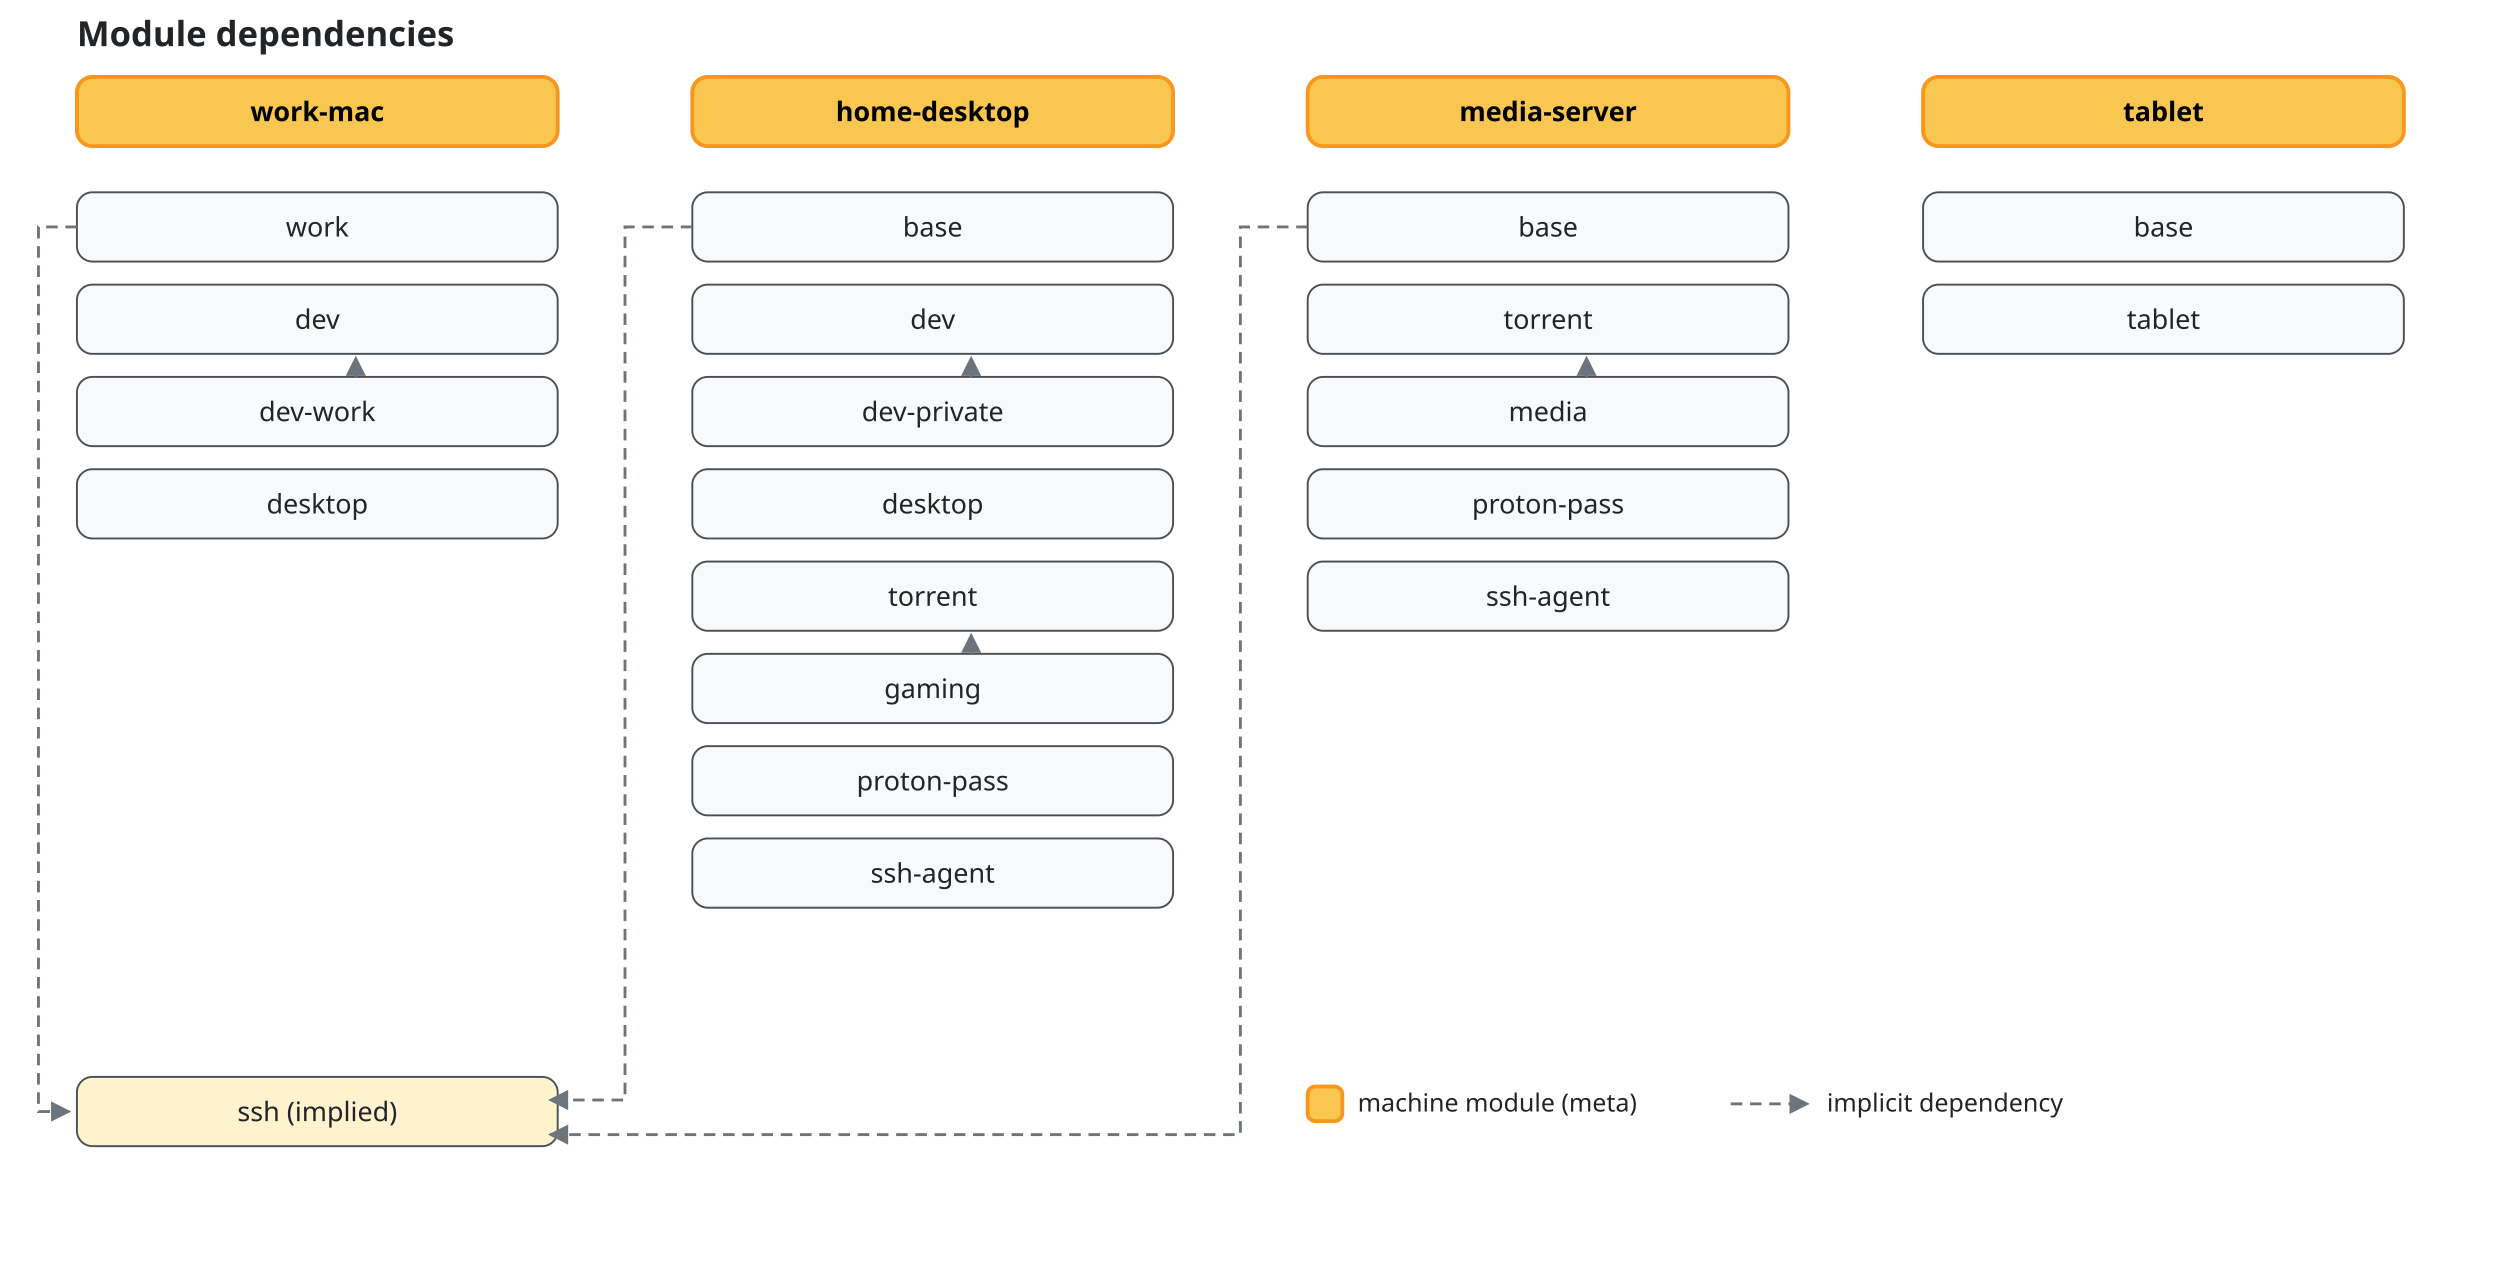
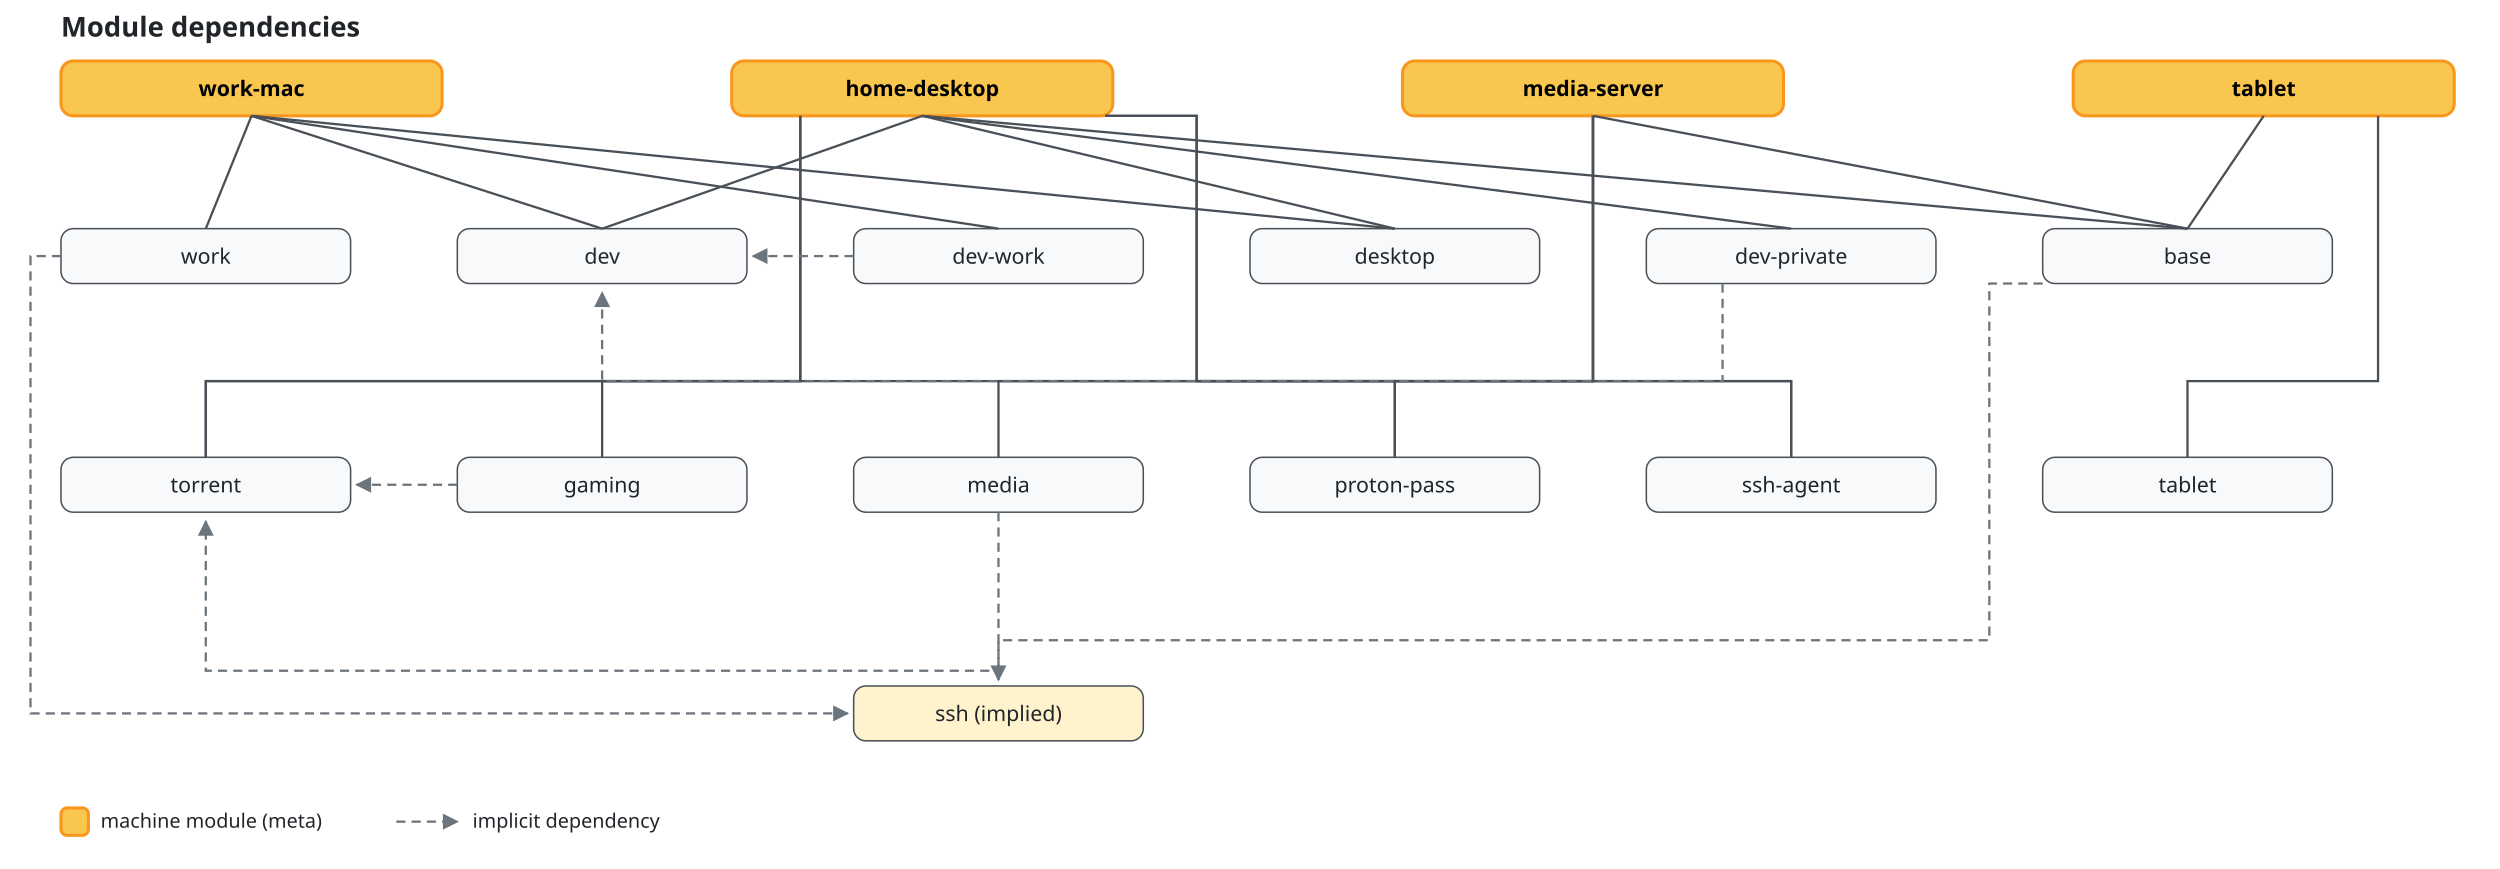
- <svg xmlns="http://www.w3.org/2000/svg" width="1300" height="660" viewBox="0 0 1300 660" font-family="sans-serif">
+ <svg xmlns="http://www.w3.org/2000/svg" width="1640" height="570" viewBox="0 0 1640 570" font-family="sans-serif">
  <defs>
    <marker id="arr" viewBox="0 0 10 10" refX="9" refY="5" markerWidth="7" markerHeight="7" orient="auto-start-reverse">
      <path d="M 0 0 L 10 5 L 0 10 z" fill="#6c757d" />
    </marker>
  </defs>
  <text x="40" y="24" font-size="18" font-weight="bold" fill="#212529">Module dependencies</text>
  <g font-size="14" text-anchor="middle">
    <rect x="40" y="40" width="250" height="36" rx="8" fill="#f9c74f" stroke="#f8961e" stroke-width="2" />
    <text x="165" y="63" font-weight="bold" fill="#000">work-mac</text>
-     <rect x="360" y="40" width="250" height="36" rx="8" fill="#f9c74f" stroke="#f8961e" stroke-width="2" />
-     <text x="485" y="63" font-weight="bold" fill="#000">home-desktop</text>
-     <rect x="680" y="40" width="250" height="36" rx="8" fill="#f9c74f" stroke="#f8961e" stroke-width="2" />
-     <text x="805" y="63" font-weight="bold" fill="#000">media-server</text>
-     <rect x="1000" y="40" width="250" height="36" rx="8" fill="#f9c74f" stroke="#f8961e" stroke-width="2" />
-     <text x="1125" y="63" font-weight="bold" fill="#000">tablet</text>
+     <rect x="480" y="40" width="250" height="36" rx="8" fill="#f9c74f" stroke="#f8961e" stroke-width="2" />
+     <text x="605" y="63" font-weight="bold" fill="#000">home-desktop</text>
+     <rect x="920" y="40" width="250" height="36" rx="8" fill="#f9c74f" stroke="#f8961e" stroke-width="2" />
+     <text x="1045" y="63" font-weight="bold" fill="#000">media-server</text>
+     <rect x="1360" y="40" width="250" height="36" rx="8" fill="#f9c74f" stroke="#f8961e" stroke-width="2" />
+     <text x="1485" y="63" font-weight="bold" fill="#000">tablet</text>
  </g>
  <g font-size="14" text-anchor="middle" fill="#212529">
-     <rect x="40" y="100" width="250" height="36" rx="8" fill="#f8f9fa" stroke="#495057" />
-     <text x="165" y="123">work</text>
-     <rect x="40" y="148" width="250" height="36" rx="8" fill="#f8f9fa" stroke="#495057" />
-     <text x="165" y="171">dev</text>
-     <rect x="40" y="196" width="250" height="36" rx="8" fill="#f8f9fa" stroke="#495057" />
-     <text x="165" y="219">dev-work</text>
-     <rect x="40" y="244" width="250" height="36" rx="8" fill="#f8f9fa" stroke="#495057" />
-     <text x="165" y="267">desktop</text>
-     <rect x="360" y="100" width="250" height="36" rx="8" fill="#f8f9fa" stroke="#495057" />
-     <text x="485" y="123">base</text>
-     <rect x="360" y="148" width="250" height="36" rx="8" fill="#f8f9fa" stroke="#495057" />
-     <text x="485" y="171">dev</text>
-     <rect x="360" y="196" width="250" height="36" rx="8" fill="#f8f9fa" stroke="#495057" />
-     <text x="485" y="219">dev-private</text>
-     <rect x="360" y="244" width="250" height="36" rx="8" fill="#f8f9fa" stroke="#495057" />
-     <text x="485" y="267">desktop</text>
-     <rect x="360" y="292" width="250" height="36" rx="8" fill="#f8f9fa" stroke="#495057" />
-     <text x="485" y="315">torrent</text>
-     <rect x="360" y="340" width="250" height="36" rx="8" fill="#f8f9fa" stroke="#495057" />
-     <text x="485" y="363">gaming</text>
-     <rect x="360" y="388" width="250" height="36" rx="8" fill="#f8f9fa" stroke="#495057" />
-     <text x="485" y="411">proton-pass</text>
-     <rect x="360" y="436" width="250" height="36" rx="8" fill="#f8f9fa" stroke="#495057" />
-     <text x="485" y="459">ssh-agent</text>
-     <rect x="680" y="100" width="250" height="36" rx="8" fill="#f8f9fa" stroke="#495057" />
-     <text x="805" y="123">base</text>
-     <rect x="680" y="148" width="250" height="36" rx="8" fill="#f8f9fa" stroke="#495057" />
-     <text x="805" y="171">torrent</text>
-     <rect x="680" y="196" width="250" height="36" rx="8" fill="#f8f9fa" stroke="#495057" />
-     <text x="805" y="219">media</text>
-     <rect x="680" y="244" width="250" height="36" rx="8" fill="#f8f9fa" stroke="#495057" />
-     <text x="805" y="267">proton-pass</text>
-     <rect x="680" y="292" width="250" height="36" rx="8" fill="#f8f9fa" stroke="#495057" />
-     <text x="805" y="315">ssh-agent</text>
-     <rect x="1000" y="100" width="250" height="36" rx="8" fill="#f8f9fa" stroke="#495057" />
-     <text x="1125" y="123">base</text>
-     <rect x="1000" y="148" width="250" height="36" rx="8" fill="#f8f9fa" stroke="#495057" />
-     <text x="1125" y="171">tablet</text>
-     <rect x="40" y="560" width="250" height="36" rx="8" fill="#fff3cd" stroke="#495057" />
-     <text x="165" y="583">ssh (implied)</text>
+     <rect x="40" y="150" width="190" height="36" rx="8" fill="#f8f9fa" stroke="#495057" />
+     <text x="135" y="173">work</text>
+     <rect x="300" y="150" width="190" height="36" rx="8" fill="#f8f9fa" stroke="#495057" />
+     <text x="395" y="173">dev</text>
+     <rect x="560" y="150" width="190" height="36" rx="8" fill="#f8f9fa" stroke="#495057" />
+     <text x="655" y="173">dev-work</text>
+     <rect x="820" y="150" width="190" height="36" rx="8" fill="#f8f9fa" stroke="#495057" />
+     <text x="915" y="173">desktop</text>
+     <rect x="1080" y="150" width="190" height="36" rx="8" fill="#f8f9fa" stroke="#495057" />
+     <text x="1175" y="173">dev-private</text>
+     <rect x="1340" y="150" width="190" height="36" rx="8" fill="#f8f9fa" stroke="#495057" />
+     <text x="1435" y="173">base</text>
+     <rect x="40" y="300" width="190" height="36" rx="8" fill="#f8f9fa" stroke="#495057" />
+     <text x="135" y="323">torrent</text>
+     <rect x="300" y="300" width="190" height="36" rx="8" fill="#f8f9fa" stroke="#495057" />
+     <text x="395" y="323">gaming</text>
+     <rect x="560" y="300" width="190" height="36" rx="8" fill="#f8f9fa" stroke="#495057" />
+     <text x="655" y="323">media</text>
+     <rect x="820" y="300" width="190" height="36" rx="8" fill="#f8f9fa" stroke="#495057" />
+     <text x="915" y="323">proton-pass</text>
+     <rect x="1080" y="300" width="190" height="36" rx="8" fill="#f8f9fa" stroke="#495057" />
+     <text x="1175" y="323">ssh-agent</text>
+     <rect x="1340" y="300" width="190" height="36" rx="8" fill="#f8f9fa" stroke="#495057" />
+     <text x="1435" y="323">tablet</text>
+     <rect x="560" y="450" width="190" height="36" rx="8" fill="#fff3cd" stroke="#495057" />
+     <text x="655" y="473">ssh (implied)</text>
+   </g>
+   <g stroke="#495057" stroke-width="1.5" fill="none">
+     <path d="M 165 76 L 135 150" />
+     <path d="M 165 76 L 395 150" />
+     <path d="M 165 76 L 655 150" />
+     <path d="M 165 76 L 915 150" />
+     <path d="M 605 76 L 395 150" />
+     <path d="M 605 76 L 915 150" />
+     <path d="M 605 76 L 1175 150" />
+     <path d="M 605 76 L 1435 150" />
+     <path d="M 525 76 V 250 H 135 V 300" />
+     <path d="M 525 76 V 250 H 395 V 300" />
+     <path d="M 725 76 H 785 V 250 H 915 V 300" />
+     <path d="M 725 76 H 785 V 250 H 1175 V 300" />
+     <path d="M 1045 76 L 1435 150" />
+     <path d="M 1045 76 V 250 H 135 V 300" />
+     <path d="M 1045 76 V 250 H 655 V 300" />
+     <path d="M 1045 76 V 250 H 915 V 300" />
+     <path d="M 1045 76 V 250 H 1175 V 300" />
+     <path d="M 1485 76 L 1435 150" />
+     <path d="M 1560 76 V 250 H 1435 V 300" />
  </g>
  <g stroke="#6c757d" stroke-width="1.5" stroke-dasharray="6 4" fill="none">
-     <path d="M 185 196 L 185 186" marker-end="url(#arr)" />
-     <path d="M 505 196 L 505 186" marker-end="url(#arr)" />
-     <path d="M 505 340 L 505 330" marker-end="url(#arr)" />
-     <path d="M 825 196 L 825 186" marker-end="url(#arr)" />
-     <path d="M 40 118 H 20 V 578 H 36" marker-end="url(#arr)" />
-     <path d="M 360 118 H 325 V 572 H 286" marker-end="url(#arr)" />
-     <path d="M 680 118 H 645 V 590 H 286" marker-end="url(#arr)" />
+     <path d="M 560 168 H 494" marker-end="url(#arr)" />
+     <path d="M 1130 186 V 250 H 395 V 192" marker-end="url(#arr)" />
+     <path d="M 300 318 H 234" marker-end="url(#arr)" />
+     <path d="M 655 336 V 440 H 135 V 342" marker-end="url(#arr)" />
+     <path d="M 1340 186 H 1305 V 420 H 655 V 446" marker-end="url(#arr)" />
+     <path d="M 40 168 H 20 V 468 H 556" marker-end="url(#arr)" />
  </g>
  <g font-size="13" fill="#212529">
-     <rect x="680" y="565" width="18" height="18" rx="4" fill="#f9c74f" stroke="#f8961e" stroke-width="2" />
-     <text x="706" y="578">machine module (meta)</text>
-     <line x1="900" y1="574" x2="940" y2="574" stroke="#6c757d" stroke-width="1.5" stroke-dasharray="6 4" marker-end="url(#arr)" />
-     <text x="950" y="578">implicit dependency</text>
+     <rect x="40" y="530" width="18" height="18" rx="4" fill="#f9c74f" stroke="#f8961e" stroke-width="2" />
+     <text x="66" y="543">machine module (meta)</text>
+     <line x1="260" y1="539" x2="300" y2="539" stroke="#6c757d" stroke-width="1.5" stroke-dasharray="6 4" marker-end="url(#arr)" />
+     <text x="310" y="543">implicit dependency</text>
  </g>
</svg>
